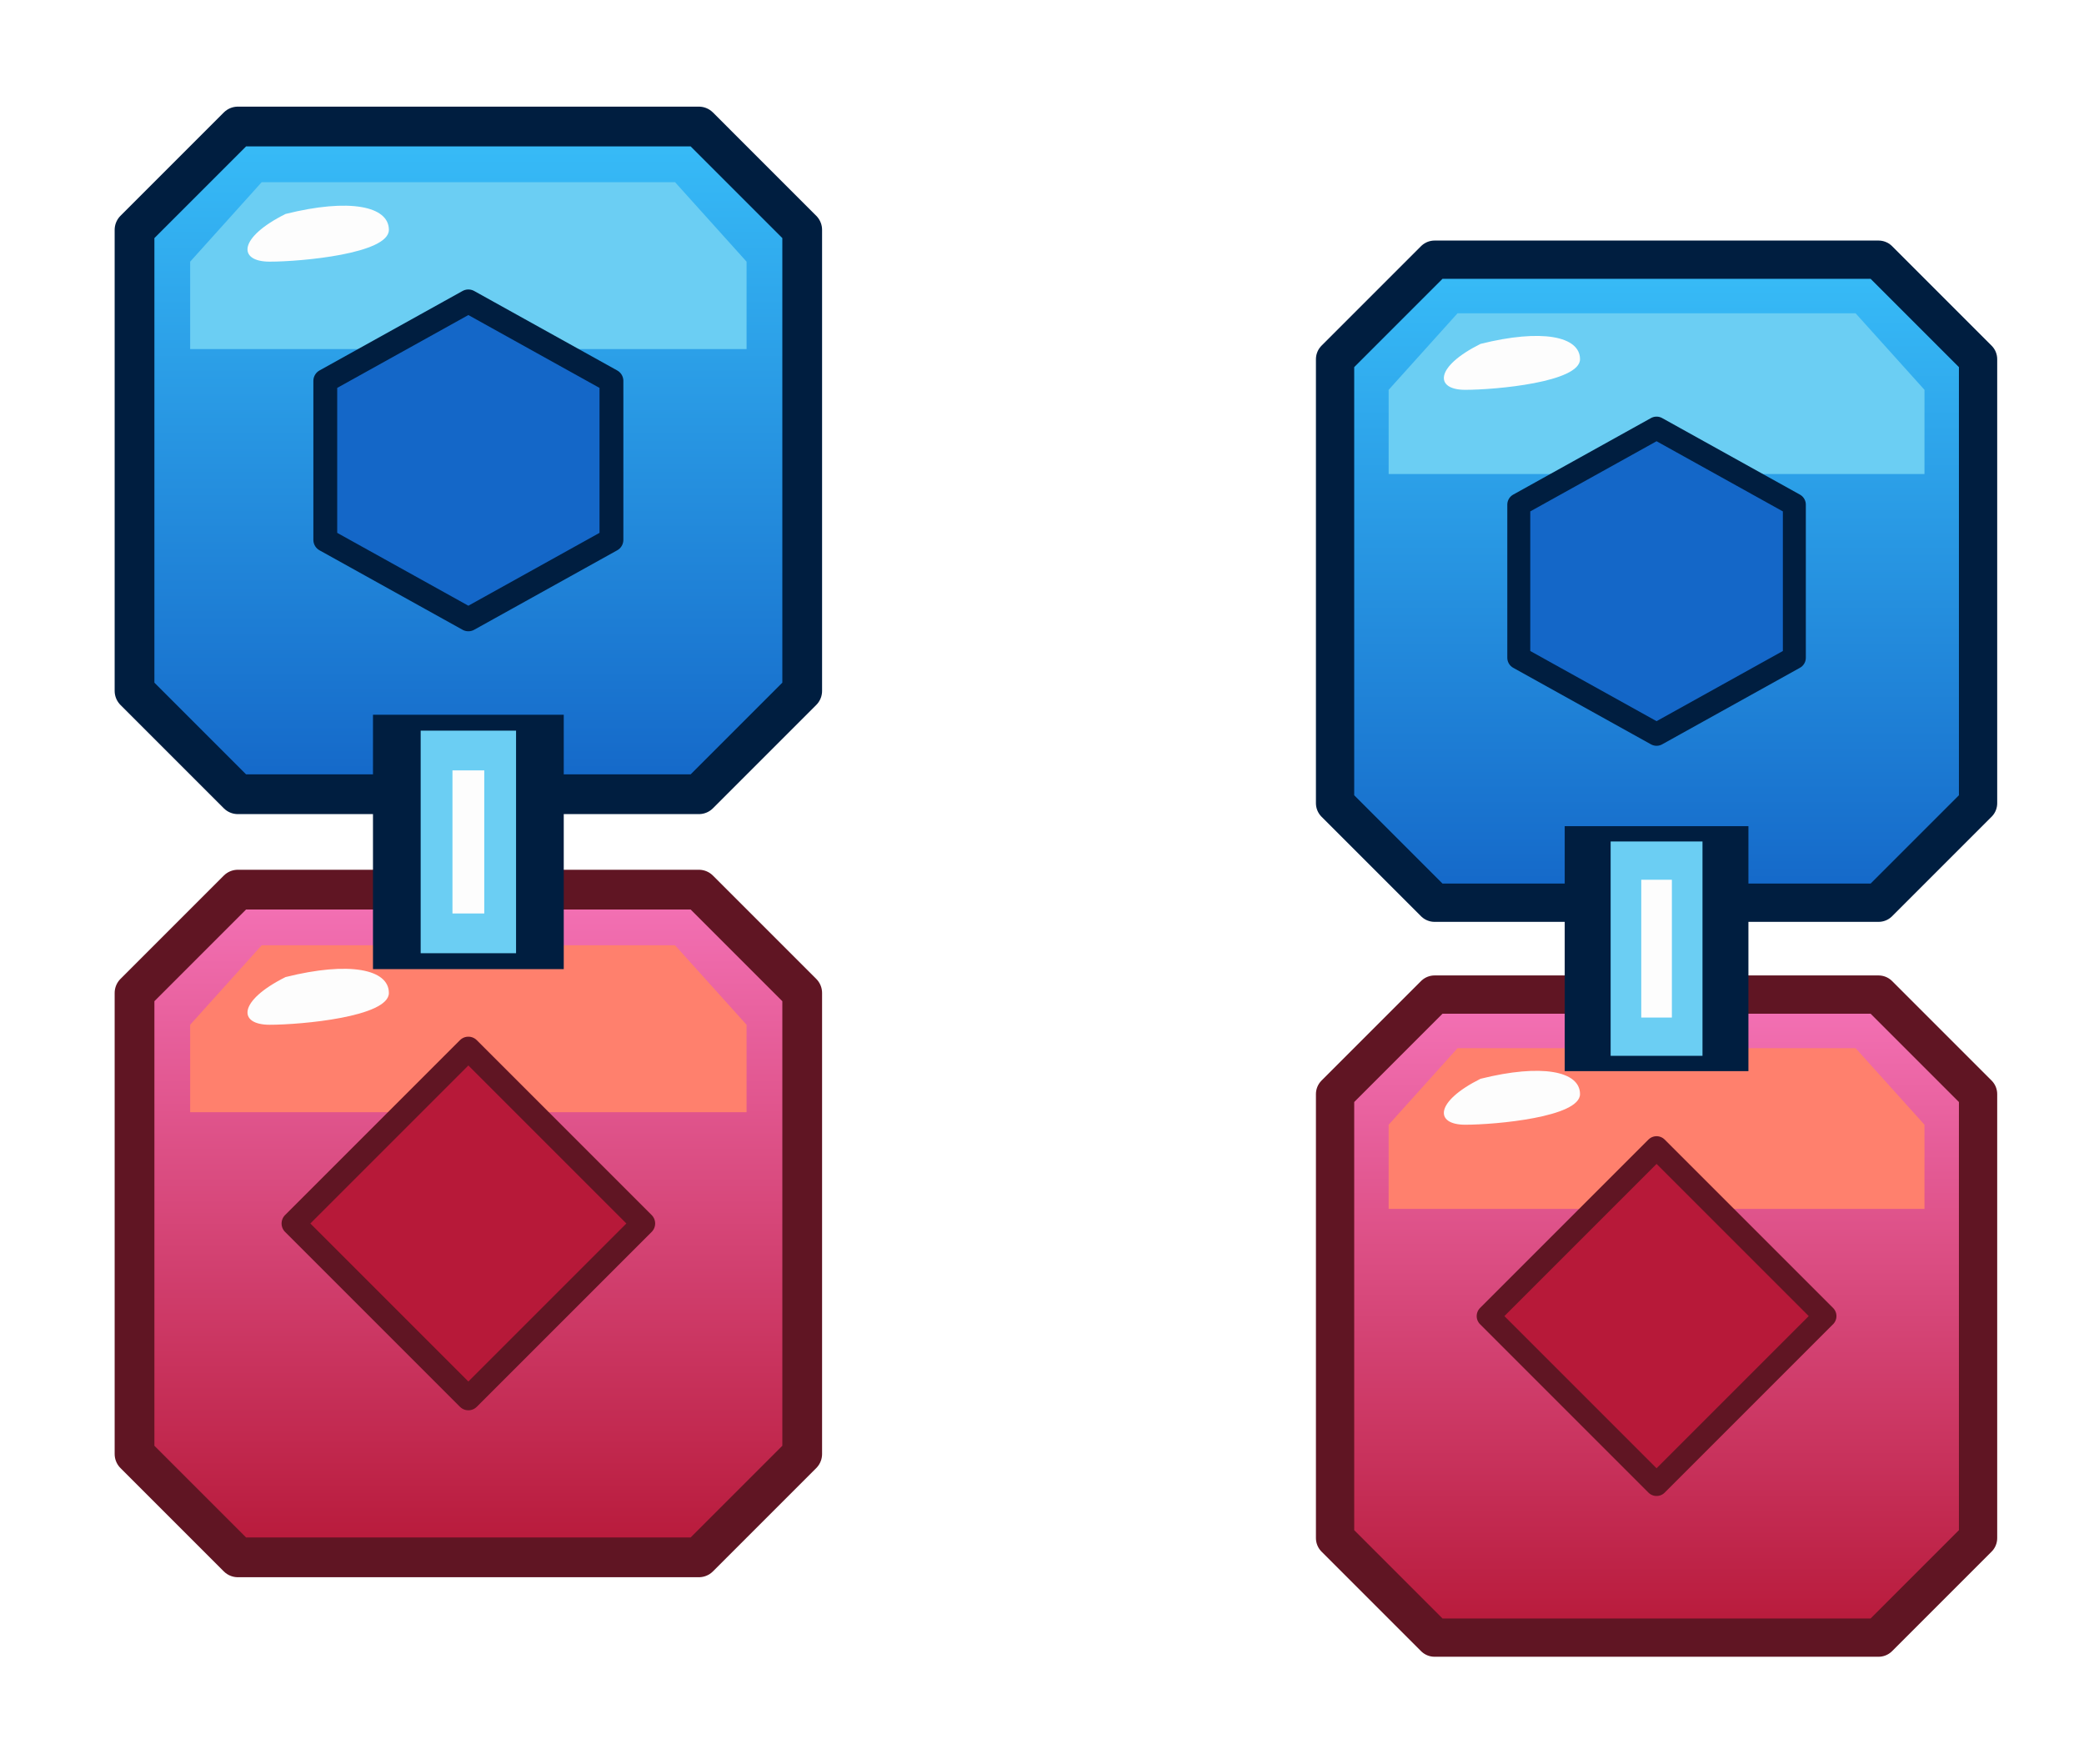
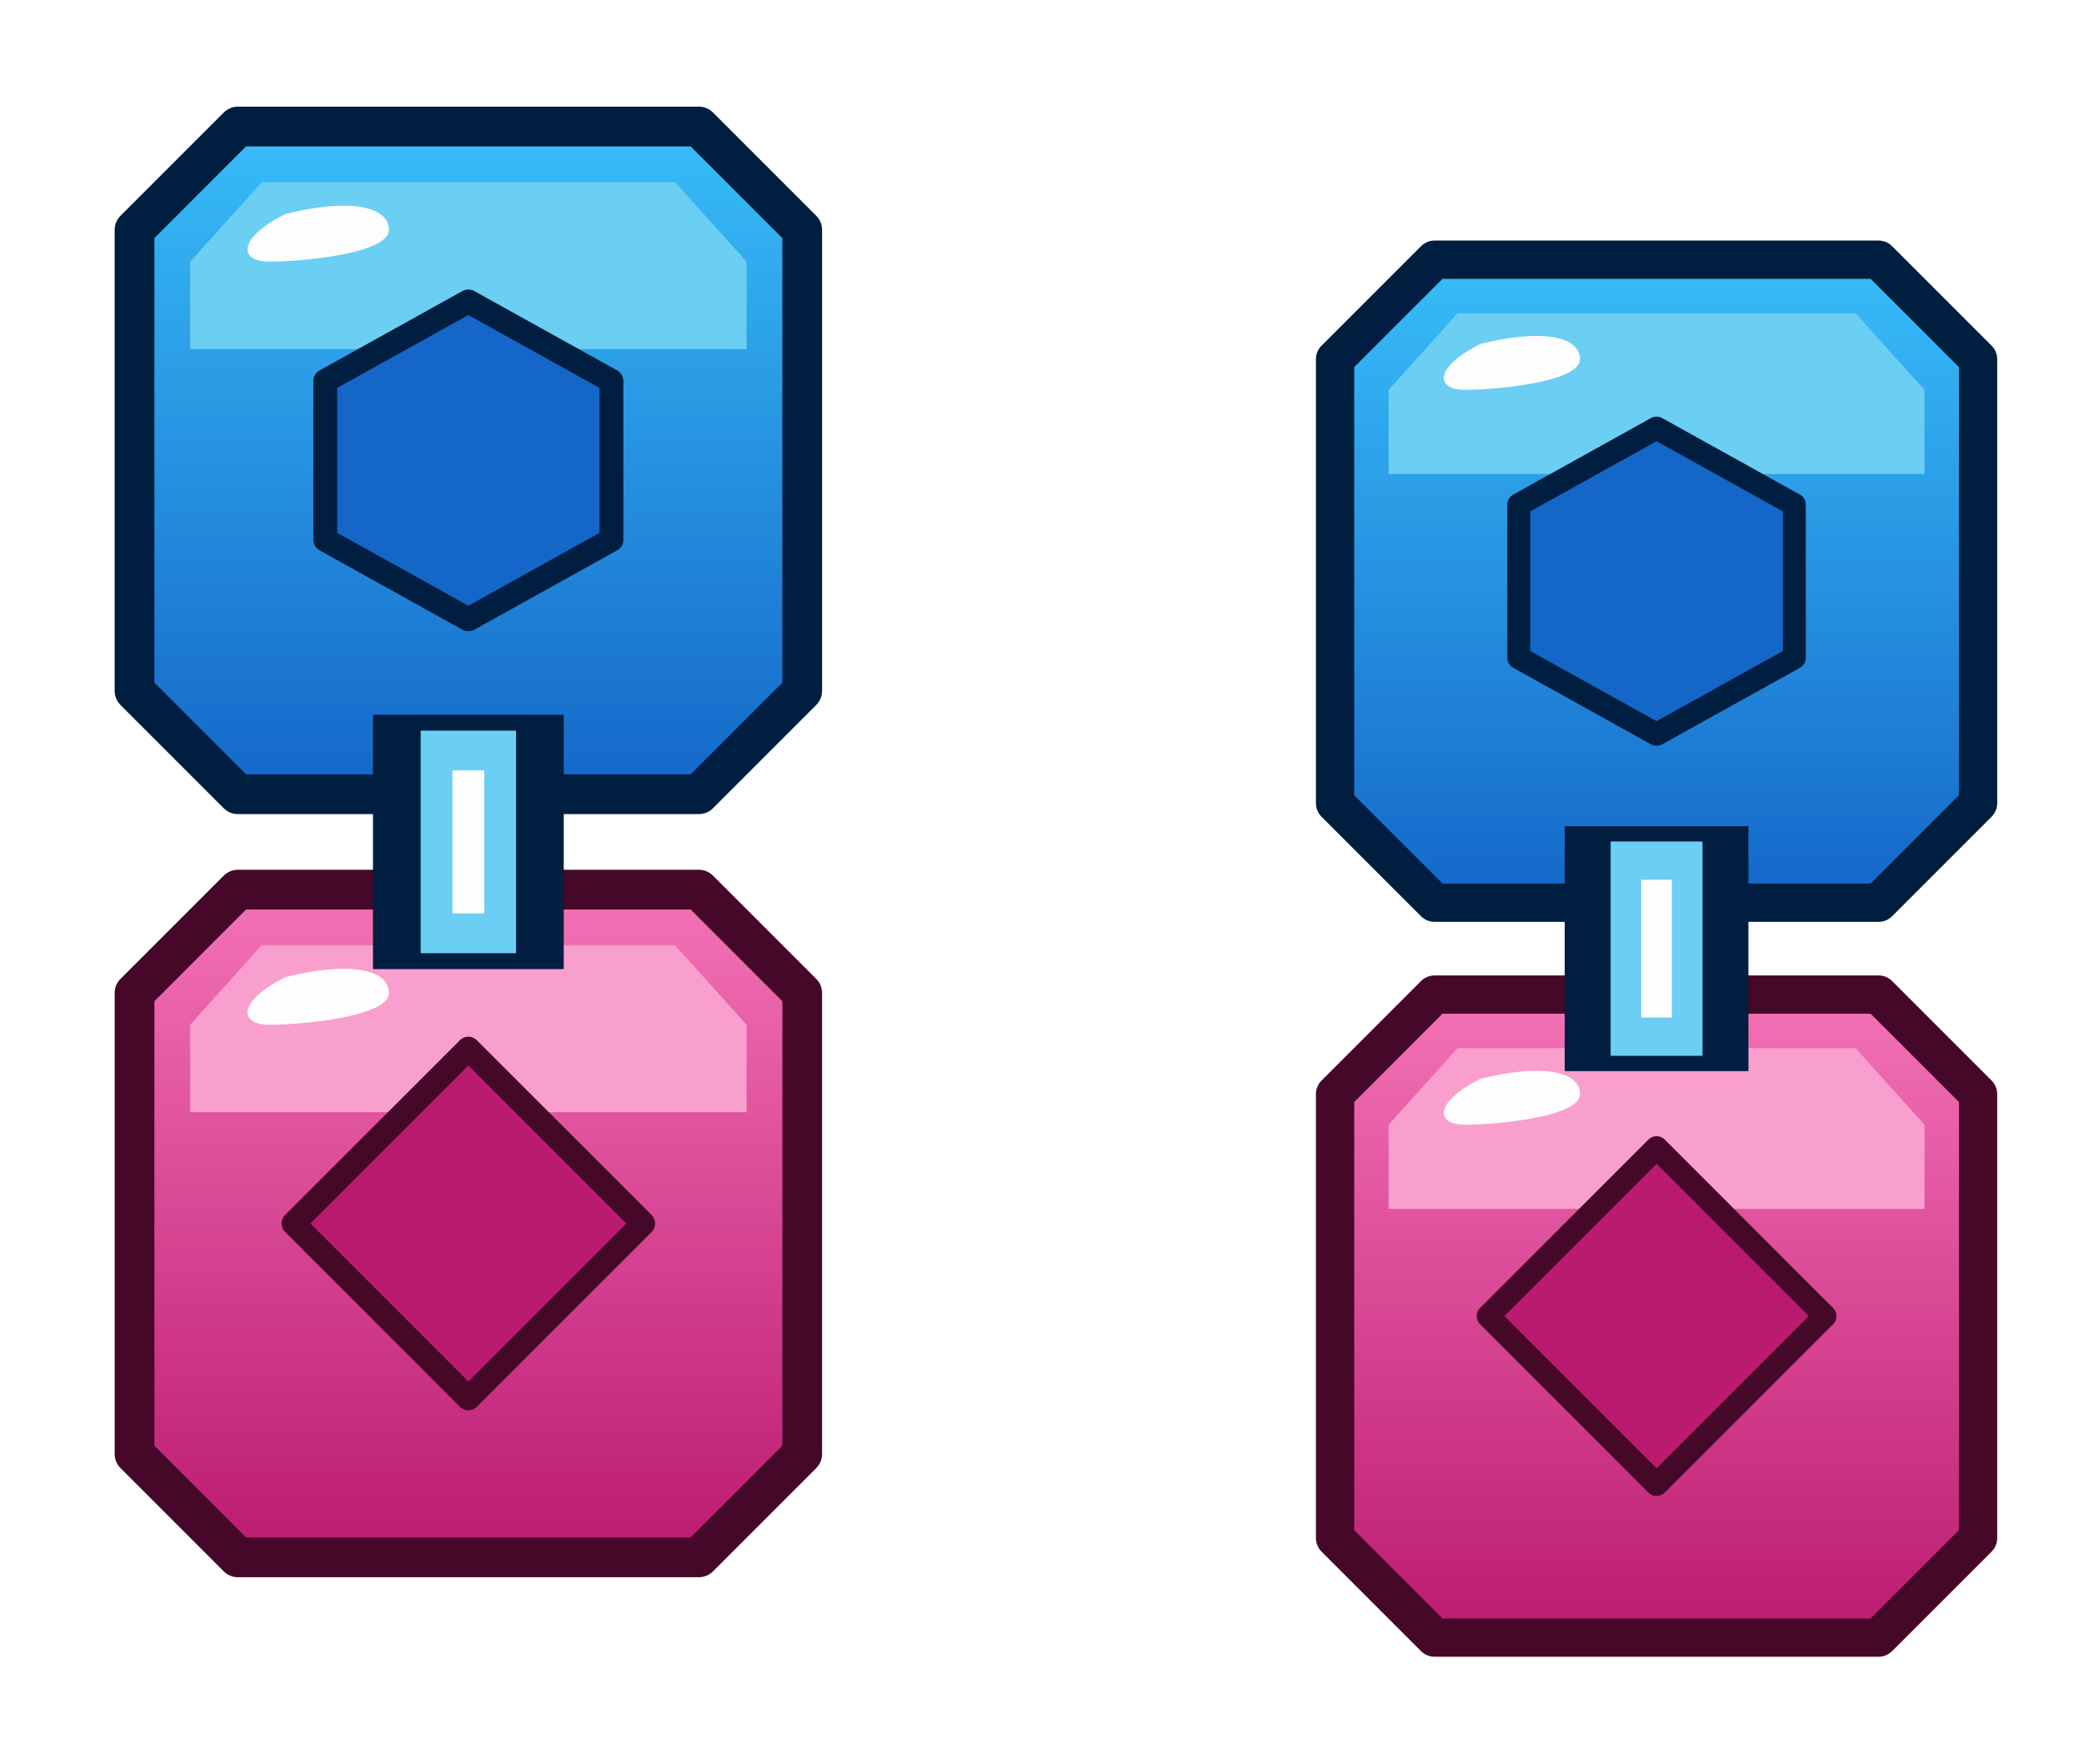
<svg xmlns="http://www.w3.org/2000/svg" viewBox="0 0 156 132">
  <g transform="translate(6.5 5.9) scale(0.595)">
    <g transform="translate(0 0)">
      <defs>
        <linearGradient id="motif-0-volume-cyan" x2="0" y2="1">
          <stop stop-color="#38BDF8" />
          <stop offset="1" stop-color="#1467C8" />
        </linearGradient>
      </defs>
      <polygon points="19,6 77,6 90,19 90,77 77,90 19,90 6,77 6,19" fill="url(#motif-0-volume-cyan)" stroke="#001E40" stroke-width="5" stroke-linejoin="round" />
      <path d="M22 13H74L83 23V34H13V23Z" fill="#6BCEF3" />
      <polygon points="48,28 66,38 66,58 48,68 30,58 30,38" fill="#1467C8" stroke="#001E40" stroke-width="3" stroke-linejoin="round" />
      <path d="M25 17c8-2 13-1 13 2s-11 4-15 4-4-3 2-6z" fill="#FDFDFD" />
    </g>
    <g transform="translate(0 96)">
      <defs>
        <linearGradient id="motif-0-volume-magenta" x2="0" y2="1">
          <stop stop-color="#F472B6" />
-           <stop offset="1" stop-color="#B71939" />
+           <stop offset="1" stop-color="#BB1B6F" />
        </linearGradient>
      </defs>
-       <polygon points="19,6 77,6 90,19 90,77 77,90 19,90 6,77 6,19" fill="url(#motif-0-volume-magenta)" stroke="#601523" stroke-width="5" stroke-linejoin="round" />
-       <path d="M22 13H74L83 23V34H13V23Z" fill="#FF806D" />
-       <polygon points="48,26 70,48 48,70 26,48" fill="#B71939" stroke="#601523" stroke-width="3" stroke-linejoin="round" />
+       <polygon points="19,6 77,6 90,19 90,77 77,90 19,90 6,77 6,19" fill="url(#motif-0-volume-magenta)" stroke="#450828" stroke-width="5" stroke-linejoin="round" />
+       <path d="M22 13H74L83 23V34H13V23Z" fill="#F99FCE" />
+       <polygon points="48,26 70,48 48,70 26,48" fill="#BB1B6F" stroke="#450828" stroke-width="3" stroke-linejoin="round" />
      <path d="M25 17c8-2 13-1 13 2s-11 4-15 4-4-3 2-6z" fill="#FDFDFD" />
    </g>
    <path d="M36 80h24v32H36Z" fill="#001E40" />
    <path d="M42 82h12v28H42Z" fill="#6BCEF3" />
    <path d="M46 87h4v18h-4Z" fill="#FDFDFD" />
  </g>
  <g transform="translate(96.5 16.0) scale(0.573)">
    <g transform="translate(0 0)">
      <defs>
        <linearGradient id="motif-1-volume-cyan" x2="0" y2="1">
          <stop stop-color="#38BDF8" />
          <stop offset="1" stop-color="#1467C8" />
        </linearGradient>
      </defs>
      <polygon points="19,6 77,6 90,19 90,77 77,90 19,90 6,77 6,19" fill="url(#motif-1-volume-cyan)" stroke="#001E40" stroke-width="5" stroke-linejoin="round" />
      <path d="M22 13H74L83 23V34H13V23Z" fill="#6BCEF3" />
      <polygon points="48,28 66,38 66,58 48,68 30,58 30,38" fill="#1467C8" stroke="#001E40" stroke-width="3" stroke-linejoin="round" />
      <path d="M25 17c8-2 13-1 13 2s-11 4-15 4-4-3 2-6z" fill="#FDFDFD" />
    </g>
    <g transform="translate(0 96)">
      <defs>
        <linearGradient id="motif-1-volume-magenta" x2="0" y2="1">
          <stop stop-color="#F472B6" />
-           <stop offset="1" stop-color="#B71939" />
+           <stop offset="1" stop-color="#BB1B6F" />
        </linearGradient>
      </defs>
-       <polygon points="19,6 77,6 90,19 90,77 77,90 19,90 6,77 6,19" fill="url(#motif-1-volume-magenta)" stroke="#601523" stroke-width="5" stroke-linejoin="round" />
-       <path d="M22 13H74L83 23V34H13V23Z" fill="#FF806D" />
-       <polygon points="48,26 70,48 48,70 26,48" fill="#B71939" stroke="#601523" stroke-width="3" stroke-linejoin="round" />
+       <polygon points="19,6 77,6 90,19 90,77 77,90 19,90 6,77 6,19" fill="url(#motif-1-volume-magenta)" stroke="#450828" stroke-width="5" stroke-linejoin="round" />
+       <path d="M22 13H74L83 23V34H13V23Z" fill="#F99FCE" />
+       <polygon points="48,26 70,48 48,70 26,48" fill="#BB1B6F" stroke="#450828" stroke-width="3" stroke-linejoin="round" />
      <path d="M25 17c8-2 13-1 13 2s-11 4-15 4-4-3 2-6z" fill="#FDFDFD" />
    </g>
    <path d="M36 80h24v32H36Z" fill="#001E40" />
    <path d="M42 82h12v28H42Z" fill="#6BCEF3" />
    <path d="M46 87h4v18h-4Z" fill="#FDFDFD" />
  </g>
</svg>
